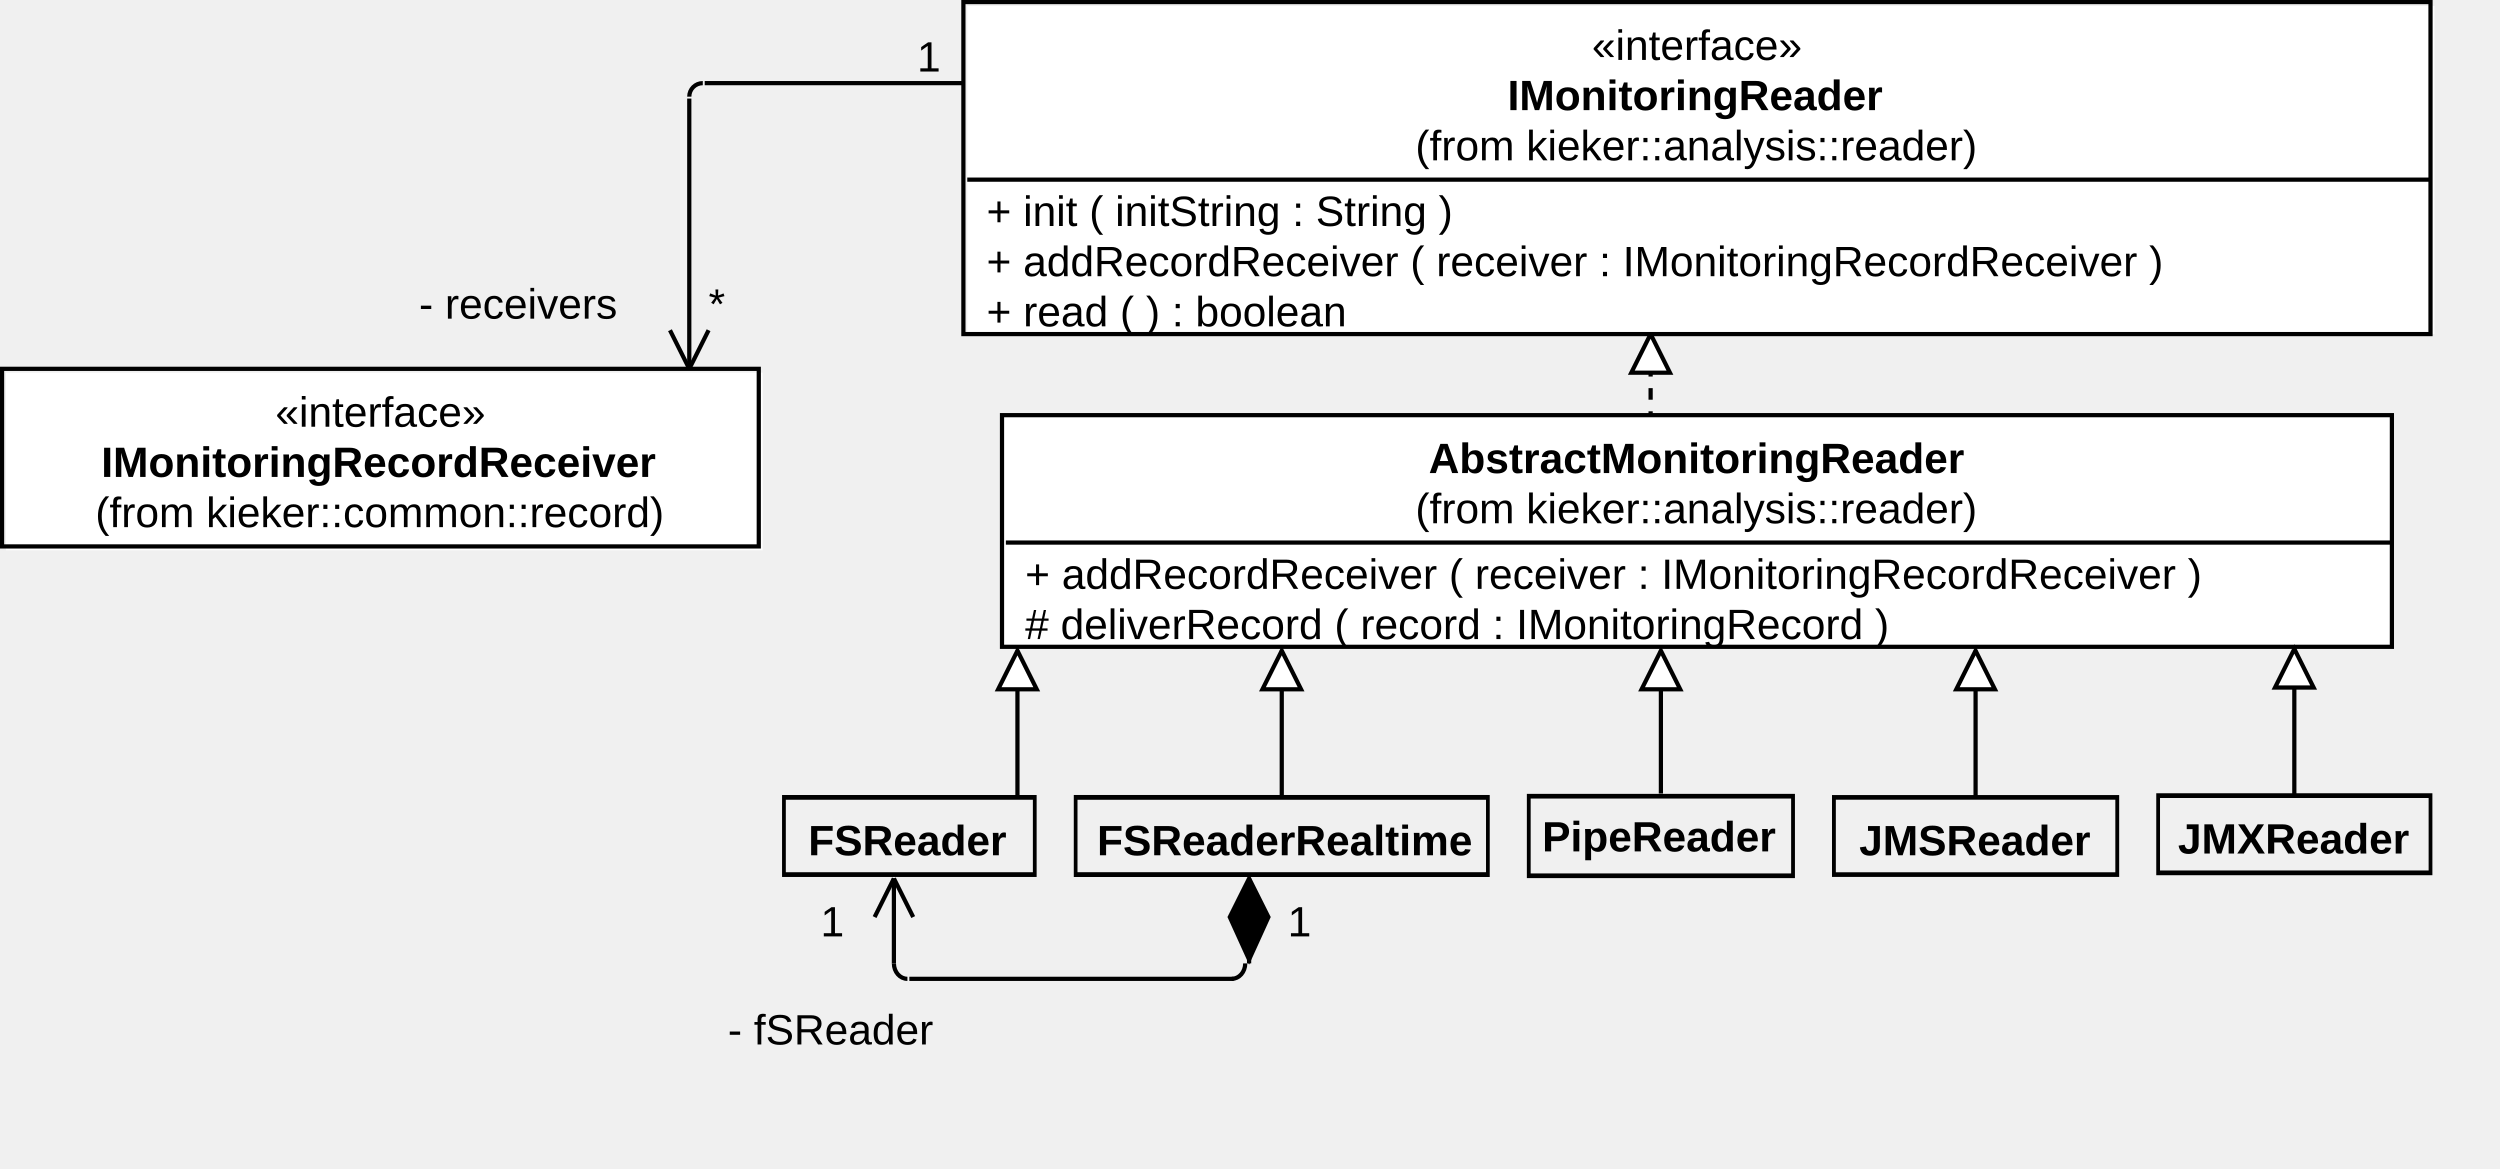
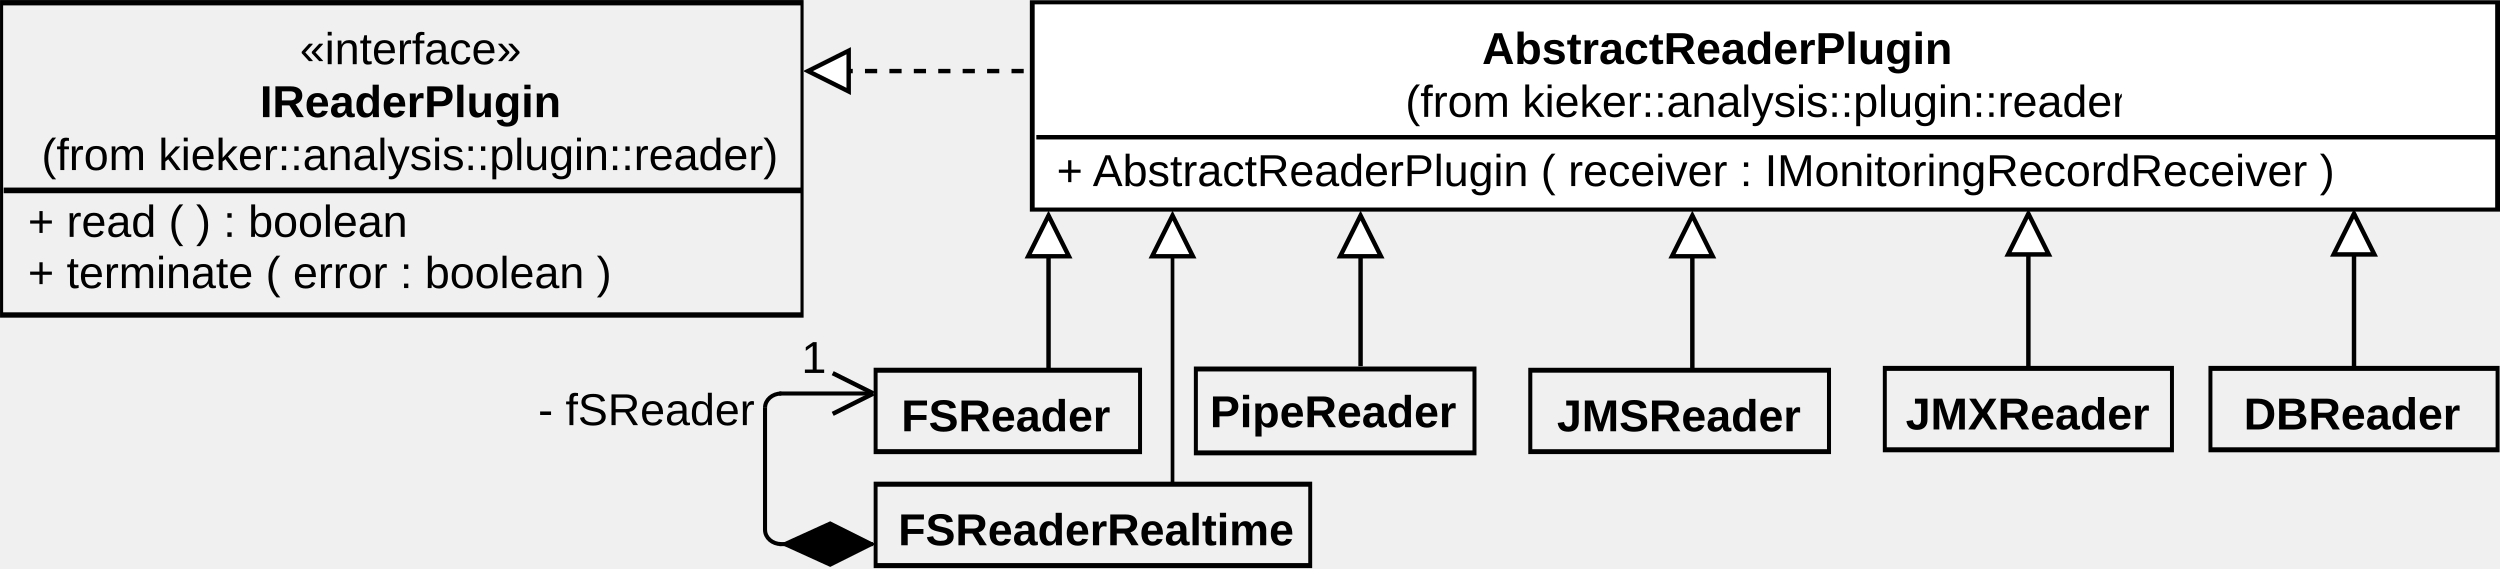
- <svg xmlns="http://www.w3.org/2000/svg" xmlns:xlink="http://www.w3.org/1999/xlink" shape-rendering="auto" width="647.531" text-rendering="auto" contentScriptType="text/ecmascript" color-interpolation="auto" color-rendering="auto" preserveAspectRatio="xMidYMid meet" font-size="12" viewBox="0 0 647.531 302.687" image-rendering="auto" stroke-miterlimit="10" zoomAndPan="magnify" version="1.0" contentStyleType="text/css" font-style="normal" height="302.687" font-weight="normal" id="svg2" style="font-size:12px;font-style:normal;font-weight:normal;fill:#000000;fill-opacity:1;stroke:#000000;stroke-width:1;stroke-linecap:square;stroke-linejoin:miter;stroke-miterlimit:10;stroke-opacity:1;stroke-dasharray:none;stroke-dashoffset:0;font-family:Dialog">
-   <line clip-path="url(#clipPath41)" x1="436" x2="436" y1="187" y2="134" id="line420" style="font-size:11px;fill:none;stroke-width:1.093;stroke-linecap:butt;stroke-dasharray:3, 3" transform="translate(-8.46875,-47.46875)" />
-   <polygon clip-path="url(#clipPath42)" points="441,144 431,144 436,134 " id="polygon422" style="font-size:11px;fill:#ffffff;stroke:none" transform="translate(-8.46875,-47.46875)" />
-   <polygon clip-path="url(#clipPath42)" points="441,144 431,144 436,134 " id="polygon424" style="font-size:11px;fill:none;stroke-width:1.093;stroke-linecap:butt" transform="translate(-8.46875,-47.46875)" />
-   <rect x="268" y="187" clip-path="url(#clipPath1)" width="360" height="60" id="rect256" style="font-size:11px;fill:#ffffff;stroke-width:1.093;stroke-linecap:butt;fill-opacity:1" transform="translate(-8.46875,-79.46875)" />
+ <svg xmlns="http://www.w3.org/2000/svg" xmlns:xlink="http://www.w3.org/1999/xlink" shape-rendering="auto" width="614.197" text-rendering="auto" contentScriptType="text/ecmascript" color-interpolation="auto" color-rendering="auto" preserveAspectRatio="xMidYMid meet" font-size="12" viewBox="0 0 614.197 139.583" image-rendering="auto" stroke-miterlimit="10" zoomAndPan="magnify" version="1.0" contentStyleType="text/css" font-style="normal" height="139.583" font-weight="normal" id="svg2" style="font-size:12px;font-style:normal;font-weight:normal;fill:#000000;fill-opacity:1;stroke:#000000;stroke-width:1;stroke-linecap:square;stroke-linejoin:miter;stroke-miterlimit:10;stroke-opacity:1;stroke-dasharray:none;stroke-dashoffset:0;font-family:Dialog">
+   <g id="g3979" transform="matrix(0,-1,1,0,162.3648,437.8951)">
+     <line transform="translate(-15.56621,-97.8607)" style="font-size:11px;fill:none;stroke-width:1.093;stroke-linecap:butt;stroke-dasharray:3, 3" id="line420" y2="134" y1="187" x2="436" x1="436" clip-path="url(#clipPath41)" />
+     <polygon transform="translate(-15.56621,-97.8607)" style="font-size:11px;fill:#ffffff;stroke:none" id="polygon422" points="441,144 431,144 436,134 " clip-path="url(#clipPath42)" />
+     <polygon transform="translate(-15.56621,-97.8607)" style="font-size:11px;fill:none;stroke-width:1.093;stroke-linecap:butt" id="polygon424" points="441,144 431,144 436,134 " clip-path="url(#clipPath42)" />
+   </g>
  <defs id="genericDefs">
    <defs id="defs1">
      <linearGradient spreadMethod="pad" xlink:show="other" id="linearGradient1" xlink:actuate="onLoad" xlink:type="simple" y2="248" gradientUnits="userSpaceOnUse" y1="234" x2="269" x1="269">
        <stop id="stop9" offset="0%" stop-color="white" stop-opacity="1" />
        <stop id="stop11" offset="100%" stop-color="rgb(236,236,236)" stop-opacity="1" />
      </linearGradient>
      <linearGradient spreadMethod="pad" xlink:show="other" id="linearGradient2" xlink:actuate="onLoad" xlink:type="simple" y2="221" gradientUnits="userSpaceOnUse" y1="188" x2="269" x1="269">
        <stop id="stop14" offset="0%" stop-color="rgb(226,241,254)" stop-opacity="1" />
        <stop id="stop16" offset="100%" stop-color="rgb(188,213,234)" stop-opacity="1" />
      </linearGradient>
      <linearGradient spreadMethod="pad" xlink:show="other" id="linearGradient3" xlink:actuate="onLoad" xlink:type="simple" y2="134" gradientUnits="userSpaceOnUse" y1="121" x2="259" x1="259">
        <stop id="stop19" offset="0%" stop-color="white" stop-opacity="1" />
        <stop id="stop21" offset="100%" stop-color="rgb(236,236,236)" stop-opacity="1" />
      </linearGradient>
      <linearGradient spreadMethod="pad" xlink:show="other" id="linearGradient4" xlink:actuate="onLoad" xlink:type="simple" y2="95" gradientUnits="userSpaceOnUse" y1="49" x2="259" x1="259">
        <stop id="stop24" offset="0%" stop-color="rgb(226,241,254)" stop-opacity="1" />
        <stop id="stop26" offset="100%" stop-color="rgb(188,213,234)" stop-opacity="1" />
      </linearGradient>
      <linearGradient spreadMethod="pad" xlink:show="other" id="linearGradient5" xlink:actuate="onLoad" xlink:type="simple" y2="307" gradientUnits="userSpaceOnUse" y1="287" x2="204" x1="204">
        <stop id="stop29" offset="0%" stop-color="rgb(226,241,254)" stop-opacity="1" />
        <stop id="stop31" offset="100%" stop-color="rgb(188,213,234)" stop-opacity="1" />
      </linearGradient>
      <linearGradient spreadMethod="pad" xlink:show="other" id="linearGradient6" xlink:actuate="onLoad" xlink:type="simple" y2="307" gradientUnits="userSpaceOnUse" y1="287" x2="301" x1="301">
        <stop id="stop34" offset="0%" stop-color="rgb(226,241,254)" stop-opacity="1" />
        <stop id="stop36" offset="100%" stop-color="rgb(188,213,234)" stop-opacity="1" />
      </linearGradient>
      <linearGradient spreadMethod="pad" xlink:show="other" id="linearGradient7" xlink:actuate="onLoad" xlink:type="simple" y2="307" gradientUnits="userSpaceOnUse" y1="287" x2="567" x1="567">
        <stop id="stop39" offset="0%" stop-color="rgb(226,241,254)" stop-opacity="1" />
        <stop id="stop41" offset="100%" stop-color="rgb(188,213,234)" stop-opacity="1" />
      </linearGradient>
      <linearGradient spreadMethod="pad" xlink:show="other" id="linearGradient8" xlink:actuate="onLoad" xlink:type="simple" y2="190" gradientUnits="userSpaceOnUse" y1="144" x2="10" x1="10">
        <stop id="stop44" offset="0%" stop-color="rgb(226,241,254)" stop-opacity="1" />
        <stop id="stop46" offset="100%" stop-color="rgb(188,213,234)" stop-opacity="1" />
      </linearGradient>
      <linearGradient spreadMethod="pad" xlink:show="other" id="linearGradient9" xlink:actuate="onLoad" xlink:type="simple" y2="309" gradientUnits="userSpaceOnUse" y1="286" x2="458" x1="458">
        <stop id="stop49" offset="0%" stop-color="rgb(226,241,254)" stop-opacity="1" />
        <stop id="stop51" offset="100%" stop-color="rgb(188,213,234)" stop-opacity="1" />
      </linearGradient>
      <clipPath id="clipPath1" clipPathUnits="userSpaceOnUse">
        <path id="path54" d="m 267,186 367,0 0,68 -367,0 0,-68 z" />
      </clipPath>
      <clipPath id="clipPath2" clipPathUnits="userSpaceOnUse">
        <path id="path57" d="m 364,190 169,0 0,16 -169,0 0,-16 z" />
      </clipPath>
      <clipPath id="clipPath3" clipPathUnits="userSpaceOnUse">
        <path id="path60" d="m 360,203 177,0 0,16 -177,0 0,-16 z" />
      </clipPath>
      <clipPath id="clipPath4" clipPathUnits="userSpaceOnUse">
        <path id="path63" d="m 273,220 351,0 0,16 -351,0 0,-16 z" />
      </clipPath>
      <clipPath id="clipPath5" clipPathUnits="userSpaceOnUse">
        <path id="path66" d="m 273,233 263,0 0,16 -263,0 0,-16 z" />
      </clipPath>
      <clipPath id="clipPath6" clipPathUnits="userSpaceOnUse">
        <path id="path69" d="m 268,219 362,0 0,30 -362,0 0,-30 z" />
      </clipPath>
      <clipPath id="clipPath7" clipPathUnits="userSpaceOnUse">
        <path id="path72" d="m 267,246 367,0 0,7 -367,0 0,-7 z" />
      </clipPath>
      <clipPath id="clipPath8" clipPathUnits="userSpaceOnUse">
        <path id="path75" d="m 628,186 7,0 0,64 -7,0 0,-64 z" />
      </clipPath>
      <clipPath id="clipPath9" clipPathUnits="userSpaceOnUse">
        <path id="path78" d="m 257,47 387,0 0,93 -387,0 0,-93 z" />
      </clipPath>
      <clipPath id="clipPath10" clipPathUnits="userSpaceOnUse">
        <path id="path81" d="m 415,51 67,0 0,16 -67,0 0,-16 z" />
      </clipPath>
      <clipPath id="clipPath11" clipPathUnits="userSpaceOnUse">
        <path id="path84" d="m 388,64 121,0 0,16 -121,0 0,-16 z" />
      </clipPath>
-       <clipPath id="clipPath12" clipPathUnits="userSpaceOnUse">
-         <path id="path87" d="m 360,77 177,0 0,16 -177,0 0,-16 z" />
-       </clipPath>
      <clipPath id="clipPath13" clipPathUnits="userSpaceOnUse">
        <path id="path90" d="m 263,94 150,0 0,16 -150,0 0,-16 z" />
      </clipPath>
      <clipPath id="clipPath14" clipPathUnits="userSpaceOnUse">
        <path id="path93" d="m 263,107 351,0 0,16 -351,0 0,-16 z" />
      </clipPath>
      <clipPath id="clipPath15" clipPathUnits="userSpaceOnUse">
        <path id="path96" d="m 263,120 115,0 0,15 -115,0 0,-15 z" />
      </clipPath>
      <clipPath id="clipPath16" clipPathUnits="userSpaceOnUse">
        <path id="path99" d="m 258,93 382,0 0,43 -382,0 0,-43 z" />
      </clipPath>
      <clipPath id="clipPath17" clipPathUnits="userSpaceOnUse">
        <path id="path102" d="m 257,133 387,0 0,6 -387,0 0,-6 z" />
      </clipPath>
      <clipPath id="clipPath18" clipPathUnits="userSpaceOnUse">
        <path id="path105" d="m 638,47 7,0 0,89 -7,0 0,-89 z" />
      </clipPath>
      <clipPath id="clipPath19" clipPathUnits="userSpaceOnUse">
        <path id="path108" d="m 202,285 89,0 0,28 -89,0 0,-28 z" />
      </clipPath>
      <clipPath id="clipPath20" clipPathUnits="userSpaceOnUse">
        <path id="path111" d="m 213,289 64,0 0,16 -64,0 0,-16 z" />
      </clipPath>
      <clipPath id="clipPath21" clipPathUnits="userSpaceOnUse">
        <path id="path114" d="m 202,305 89,0 0,7 -89,0 0,-7 z" />
      </clipPath>
      <clipPath id="clipPath22" clipPathUnits="userSpaceOnUse">
        <path id="path117" d="m 285,285 7,0 0,24 -7,0 0,-24 z" />
      </clipPath>
      <clipPath id="clipPath23" clipPathUnits="userSpaceOnUse">
        <path id="path120" d="m 299,285 145,0 0,28 -145,0 0,-28 z" />
      </clipPath>
      <clipPath id="clipPath24" clipPathUnits="userSpaceOnUse">
        <path id="path123" d="m 310,289 120,0 0,16 -120,0 0,-16 z" />
      </clipPath>
      <clipPath id="clipPath25" clipPathUnits="userSpaceOnUse">
        <path id="path126" d="m 299,305 145,0 0,7 -145,0 0,-7 z" />
      </clipPath>
      <clipPath id="clipPath26" clipPathUnits="userSpaceOnUse">
        <path id="path129" d="m 438,285 7,0 0,24 -7,0 0,-24 z" />
      </clipPath>
      <clipPath id="clipPath27" clipPathUnits="userSpaceOnUse">
        <path id="path132" d="m 565,285 96,0 0,28 -96,0 0,-28 z" />
      </clipPath>
      <clipPath id="clipPath28" clipPathUnits="userSpaceOnUse">
        <path id="path135" d="m 576,289 71,0 0,16 -71,0 0,-16 z" />
      </clipPath>
      <clipPath id="clipPath29" clipPathUnits="userSpaceOnUse">
        <path id="path138" d="m 565,305 96,0 0,7 -96,0 0,-7 z" />
      </clipPath>
      <clipPath id="clipPath30" clipPathUnits="userSpaceOnUse">
        <path id="path141" d="m 655,285 7,0 0,24 -7,0 0,-24 z" />
      </clipPath>
      <clipPath id="clipPath31" clipPathUnits="userSpaceOnUse">
        <path id="path144" d="m 8,142 203,0 0,54 -203,0 0,-54 z" />
      </clipPath>
      <clipPath id="clipPath32" clipPathUnits="userSpaceOnUse">
        <path id="path147" d="m 75,146 67,0 0,16 -67,0 0,-16 z" />
      </clipPath>
      <clipPath id="clipPath33" clipPathUnits="userSpaceOnUse">
        <path id="path150" d="m 21,159 175,0 0,16 -175,0 0,-16 z" />
      </clipPath>
      <clipPath id="clipPath34" clipPathUnits="userSpaceOnUse">
        <path id="path153" d="m 19,172 178,0 0,16 -178,0 0,-16 z" />
      </clipPath>
      <clipPath id="clipPath35" clipPathUnits="userSpaceOnUse">
        <path id="path156" d="m 8,188 203,0 0,7 -203,0 0,-7 z" />
      </clipPath>
      <clipPath id="clipPath36" clipPathUnits="userSpaceOnUse">
        <path id="path159" d="m 205,142 7,0 0,50 -7,0 0,-50 z" />
      </clipPath>
      <clipPath id="clipPath37" clipPathUnits="userSpaceOnUse">
        <path id="path162" d="m 456,284 101,0 0,31 -101,0 0,-31 z" />
      </clipPath>
      <clipPath id="clipPath38" clipPathUnits="userSpaceOnUse">
        <path id="path165" d="m 467,288 76,0 0,16 -76,0 0,-16 z" />
      </clipPath>
      <clipPath id="clipPath39" clipPathUnits="userSpaceOnUse">
        <path id="path168" d="m 456,307 101,0 0,7 -101,0 0,-7 z" />
      </clipPath>
      <clipPath id="clipPath40" clipPathUnits="userSpaceOnUse">
        <path id="path171" d="m 551,284 7,0 0,27 -7,0 0,-27 z" />
      </clipPath>
      <clipPath id="clipPath41" clipPathUnits="userSpaceOnUse">
        <path id="path174" d="m -1,-1 672,0 0,377 -672,0 0,-377 z" />
      </clipPath>
      <clipPath id="clipPath42" clipPathUnits="userSpaceOnUse">
        <path id="path177" d="m 429,133 14,0 0,14 -14,0 0,-14 z" />
      </clipPath>
      <clipPath id="clipPath43" clipPathUnits="userSpaceOnUse">
        <path id="path180" d="m 266,246 14,0 0,14 -14,0 0,-14 z" />
      </clipPath>
      <clipPath id="clipPath44" clipPathUnits="userSpaceOnUse">
        <path id="path183" d="m 381,246 14,0 0,14 -14,0 0,-14 z" />
      </clipPath>
      <clipPath id="clipPath45" clipPathUnits="userSpaceOnUse">
        <path id="path186" d="m 341,310 10,0 0,16 -10,0 0,-16 z" />
      </clipPath>
      <clipPath id="clipPath46" clipPathUnits="userSpaceOnUse">
        <path id="path189" d="m 220,310 10,0 0,16 -10,0 0,-16 z" />
      </clipPath>
      <clipPath id="clipPath47" clipPathUnits="userSpaceOnUse">
        <path id="path192" d="m 196,338 63,0 0,16 -63,0 0,-16 z" />
      </clipPath>
      <clipPath id="clipPath48" clipPathUnits="userSpaceOnUse">
        <path id="path195" d="m 326,306 14,0 0,24 -14,0 0,-24 z" />
      </clipPath>
      <clipPath id="clipPath49" clipPathUnits="userSpaceOnUse">
        <path id="path198" d="m 233,306 14,0 0,14 -14,0 0,-14 z" />
      </clipPath>
      <clipPath id="clipPath50" clipPathUnits="userSpaceOnUse">
        <path id="path201" d="m 594,246 14,0 0,14 -14,0 0,-14 z" />
      </clipPath>
      <clipPath id="clipPath51" clipPathUnits="userSpaceOnUse">
        <path id="path204" d="m 245,54 10,0 0,16 -10,0 0,-16 z" />
      </clipPath>
      <clipPath id="clipPath52" clipPathUnits="userSpaceOnUse">
        <path id="path207" d="m 191,118 9,0 0,16 -9,0 0,-16 z" />
      </clipPath>
      <clipPath id="clipPath53" clipPathUnits="userSpaceOnUse">
        <path id="path210" d="m 116,118 64,0 0,16 -64,0 0,-16 z" />
      </clipPath>
      <clipPath id="clipPath54" clipPathUnits="userSpaceOnUse">
        <path id="path213" d="m 181,132 14,0 0,14 -14,0 0,-14 z" />
      </clipPath>
      <clipPath id="clipPath55" clipPathUnits="userSpaceOnUse">
        <path id="path216" d="m 500,246 14,0 0,14 -14,0 0,-14 z" />
      </clipPath>
    </defs>
    <linearGradient xlink:href="#linearGradient8" id="linearGradient3872" gradientUnits="userSpaceOnUse" spreadMethod="pad" x1="10" y1="144" x2="10" y2="190" />
    <clipPath id="clipPath50-9" clipPathUnits="userSpaceOnUse">
      <path id="path201-0" d="m 594,246 14,0 0,14 -14,0 0,-14 z" />
    </clipPath>
    <clipPath id="clipPath3206" clipPathUnits="userSpaceOnUse">
      <path id="path3208" d="m 594,246 14,0 0,14 -14,0 0,-14 z" />
    </clipPath>
    <clipPath id="clipPath41-7" clipPathUnits="userSpaceOnUse">
      <path id="path174-2" d="m -1,-1 672,0 0,377 -672,0 0,-377 z" />
    </clipPath>
    <clipPath id="clipPath27-7" clipPathUnits="userSpaceOnUse">
      <path id="path132-2" d="m 565,285 96,0 0,28 -96,0 0,-28 z" />
    </clipPath>
    <clipPath id="clipPath28-9" clipPathUnits="userSpaceOnUse">
      <path id="path135-0" d="m 576,289 71,0 0,16 -71,0 0,-16 z" />
    </clipPath>
    <clipPath id="clipPath3216" clipPathUnits="userSpaceOnUse">
      <path id="path3218" d="m 565,285 96,0 0,28 -96,0 0,-28 z" />
    </clipPath>
+     <clipPath id="clipPath41-7-2" clipPathUnits="userSpaceOnUse">
+       <path id="path174-2-2" d="m -1,-1 672,0 0,377 -672,0 0,-377 z" />
+     </clipPath>
+     <clipPath id="clipPath50-9-2" clipPathUnits="userSpaceOnUse">
+       <path id="path201-0-3" d="m 594,246 14,0 0,14 -14,0 0,-14 z" />
+     </clipPath>
+     <clipPath id="clipPath4104" clipPathUnits="userSpaceOnUse">
+       <path id="path4106" d="m 594,246 14,0 0,14 -14,0 0,-14 z" />
+     </clipPath>
+     <clipPath id="clipPath28-9-7" clipPathUnits="userSpaceOnUse">
+       <path id="path135-0-7" d="m 576,289 71,0 0,16 -71,0 0,-16 z" />
+     </clipPath>
+     <clipPath id="clipPath27-7-0" clipPathUnits="userSpaceOnUse">
+       <path id="path132-2-1" d="m 565,285 96,0 0,28 -96,0 0,-28 z" />
+     </clipPath>
  </defs>
-   <text xml:space="preserve" x="365" y="202" clip-path="url(#clipPath2)" id="text228" style="font-size:11px;font-style:normal;font-variant:normal;font-weight:bold;font-stretch:normal;text-align:start;line-height:125%;writing-mode:lr-tb;text-anchor:start;stroke:none;font-family:Arial;-inkscape-font-specification:Arial Bold" transform="translate(5.042725,-79.46875)">AbstractMonitoringReader</text>
-   <text x="361" y="215" clip-path="url(#clipPath3)" font-style="normal" font-weight="normal" xml:space="preserve" id="text230" style="font-size:11px;font-style:normal;font-variant:normal;font-weight:normal;font-stretch:normal;text-align:start;line-height:125%;writing-mode:lr-tb;text-anchor:start;stroke:none;font-family:Arial;-inkscape-font-specification:Arial" transform="translate(5.602539,-79.46875)">(from kieker::analysis::reader)</text>
-   <text x="274" y="232" clip-path="url(#clipPath4)" font-style="normal" font-weight="normal" xml:space="preserve" id="text232" style="font-size:11px;font-style:normal;font-weight:normal;stroke:none;-inkscape-font-specification:Arial;font-family:Arial;font-stretch:normal;font-variant:normal;text-anchor:start;text-align:start;writing-mode:lr;line-height:125%" transform="translate(-8.46875,-79.46875)">+ addRecordReceiver ( receiver : IMonitoringRecordReceiver )</text>
-   <text x="274" y="245" clip-path="url(#clipPath5)" font-style="normal" font-weight="normal" xml:space="preserve" id="text234" style="font-size:11px;font-style:normal;font-weight:normal;stroke:none;-inkscape-font-specification:Arial;font-family:Arial;font-stretch:normal;font-variant:normal;text-anchor:start;text-align:start;writing-mode:lr;line-height:125%" transform="translate(-8.46875,-79.46875)"># deliverRecord ( record : IMonitoringRecord )</text>
-   <line clip-path="url(#clipPath6)" x1="269" x2="628" y1="220" y2="220" id="line238" style="font-size:11px;fill:none;stroke-width:1.093;stroke-linecap:butt" transform="translate(-8.46875,-79.46875)" />
-   <rect x="259" y="49" clip-path="url(#clipPath9)" width="380" height="85" id="rect258" style="font-size:11px;fill:#ffffff;stroke:none" transform="translate(-8.46875,-47.46875)" />
-   <text xml:space="preserve" x="416" y="63" clip-path="url(#clipPath10)" id="text264" style="font-size:11px;font-style:normal;font-variant:normal;font-weight:normal;font-stretch:normal;text-align:start;line-height:125%;writing-mode:lr-tb;text-anchor:start;stroke:none;font-family:Arial;-inkscape-font-specification:Arial" transform="translate(-3.676025,-47.46875)">«interface»</text>
-   <text x="389" y="76" clip-path="url(#clipPath11)" font-weight="bold" xml:space="preserve" id="text266" style="font-size:11px;font-style:normal;font-variant:normal;font-weight:bold;font-stretch:normal;text-align:start;line-height:125%;writing-mode:lr-tb;text-anchor:start;stroke:none;font-family:Arial;-inkscape-font-specification:Arial Bold" transform="translate(1.474365,-47.46875)">IMonitoringReader</text>
-   <text xml:space="preserve" x="361" y="89" clip-path="url(#clipPath12)" id="text268" style="font-size:11px;font-style:normal;font-variant:normal;font-weight:normal;font-stretch:normal;text-align:start;line-height:125%;writing-mode:lr-tb;text-anchor:start;stroke:none;font-family:Arial;-inkscape-font-specification:Arial" transform="translate(5.602539,-47.46875)">(from kieker::analysis::reader)</text>
-   <text xml:space="preserve" x="264" y="106" clip-path="url(#clipPath13)" id="text270" style="font-size:11px;stroke:none;-inkscape-font-specification:Arial;font-family:Arial;font-weight:normal;font-style:normal;font-stretch:normal;font-variant:normal;text-anchor:start;text-align:start;writing-mode:lr;line-height:125%" transform="translate(-8.46875,-47.46875)">+ init ( initString : String )</text>
-   <text xml:space="preserve" x="264" y="119" clip-path="url(#clipPath14)" id="text272" style="font-size:11px;stroke:none;-inkscape-font-specification:Arial;font-family:Arial;font-weight:normal;font-style:normal;font-stretch:normal;font-variant:normal;text-anchor:start;text-align:start;writing-mode:lr;line-height:125%" transform="translate(-8.46875,-47.46875)">+ addRecordReceiver ( receiver : IMonitoringRecordReceiver )</text>
-   <text xml:space="preserve" x="264" y="132" clip-path="url(#clipPath15)" id="text274" style="font-size:11px;stroke:none;-inkscape-font-specification:Arial;font-family:Arial;font-weight:normal;font-style:normal;font-stretch:normal;font-variant:normal;text-anchor:start;text-align:start;writing-mode:lr;line-height:125%" transform="translate(-8.46875,-47.46875)">+ read ( ) : boolean</text>
-   <line clip-path="url(#clipPath16)" x1="259" x2="638" y1="94" y2="94" id="line276" style="font-size:11px;fill:none;stroke-width:1.093;stroke-linecap:butt" transform="translate(-8.46875,-47.46875)" />
-   <rect x="258" y="48" clip-path="url(#clipPath9)" width="380" height="86" id="rect294" style="font-size:11px;fill:none;stroke-width:1.093;stroke-linecap:butt" transform="translate(-8.46875,-47.46875)" />
-   <g id="g3344" transform="translate(5.1734184e-6,0)">
+   <text xml:space="preserve" x="416" y="63" clip-path="url(#clipPath10)" id="text264" style="font-size:11px;font-style:normal;font-variant:normal;font-weight:normal;font-stretch:normal;text-align:start;line-height:125%;writing-mode:lr-tb;text-anchor:start;stroke:none;font-family:Arial;-inkscape-font-specification:Arial" transform="translate(-342.3367,-47.22302)">«interface»</text>
+   <text x="389" y="76" clip-path="url(#clipPath11)" font-weight="bold" xml:space="preserve" id="text266" style="font-size:11px;font-style:normal;font-variant:normal;font-weight:bold;font-stretch:normal;text-align:start;line-height:125%;writing-mode:lr-tb;text-anchor:start;stroke:none;font-family:Arial;-inkscape-font-specification:Arial Bold" transform="translate(-325.1282,-47.22302)">IReaderPlugin</text>
+   <text xml:space="preserve" x="10.196" y="41.777" clip-path="none" id="text268" style="font-size:11px;font-style:normal;font-variant:normal;font-weight:normal;font-stretch:normal;text-align:start;line-height:125%;writing-mode:lr-tb;text-anchor:start;stroke:none;font-family:Arial;-inkscape-font-specification:Arial">(from kieker::analysis::plugin::reader)</text>
+   <text xml:space="preserve" x="264" y="106" clip-path="url(#clipPath13)" id="text270" style="font-size:11px;font-style:normal;font-variant:normal;font-weight:normal;font-stretch:normal;text-align:start;line-height:125%;writing-mode:lr-tb;text-anchor:start;stroke:none;font-family:Arial;-inkscape-font-specification:Arial" transform="translate(-257.1294,-35.22302)">+ terminate ( error : boolean )</text>
+   <text xml:space="preserve" x="264" y="132" clip-path="url(#clipPath15)" id="text274" style="font-size:11px;font-style:normal;font-variant:normal;font-weight:normal;font-stretch:normal;text-align:start;line-height:125%;writing-mode:lr-tb;text-anchor:start;stroke:none;font-family:Arial;-inkscape-font-specification:Arial" transform="translate(-257.1294,-73.80776)">+ read ( ) : boolean</text>
+   <line clip-path="url(#clipPath16)" x1="259" x2="638" y1="94" y2="94" id="line276" style="font-size:11px;fill:none;stroke-width:1.39;stroke-linecap:butt;stroke-miterlimit:10;stroke-dasharray:none" transform="matrix(0.5175219,0,0,1,-133.1325,-47.22302)" />
+   <rect x="258" y="48" clip-path="url(#clipPath9)" width="380" height="86" id="rect294" style="font-size:11px;fill:none;stroke-width:1.472;stroke-linecap:butt;stroke-miterlimit:10;stroke-dasharray:none" transform="matrix(0.5175219,0,0,0.8920691,-133.1325,-42.15026)" />
+   <rect x="268" y="187" clip-path="url(#clipPath1)" width="360" height="60" id="rect256" style="font-size:11px;fill:#ffffff;fill-opacity:1;stroke-width:1.186;stroke-linecap:butt" transform="matrix(1,0,0,0.8487427,-14.39633,-158.1506)" />
+   <text xml:space="preserve" x="365" y="202" clip-path="url(#clipPath2)" id="text228" style="font-size:11px;font-style:normal;font-variant:normal;font-weight:bold;font-stretch:normal;text-align:start;line-height:125%;writing-mode:lr-tb;text-anchor:start;stroke:none;font-family:Arial;-inkscape-font-specification:Arial Bold" transform="translate(-0.8848542,-186.2845)">AbstractReaderPlugin</text>
+   <text x="361" y="215" clip-path="url(#clipPath3)" font-style="normal" font-weight="normal" xml:space="preserve" id="text230" style="font-size:11px;font-style:normal;font-variant:normal;font-weight:normal;font-stretch:normal;text-align:start;line-height:125%;writing-mode:lr-tb;text-anchor:start;stroke:none;font-family:Arial;-inkscape-font-specification:Arial" transform="translate(-15.72934,-186.2845)">(from kieker::analysis::plugin::reader)</text>
+   <text x="274" y="232" clip-path="url(#clipPath4)" font-style="normal" font-weight="normal" xml:space="preserve" id="text232" style="font-size:11px;font-style:normal;font-variant:normal;font-weight:normal;font-stretch:normal;text-align:start;line-height:125%;writing-mode:lr-tb;text-anchor:start;stroke:none;font-family:Arial;-inkscape-font-specification:Arial" transform="translate(-14.39633,-186.2845)">+ AbstractReaderPlugin ( receiver : IMonitoringRecordReceiver )</text>
+   <line clip-path="url(#clipPath6)" x1="269" x2="628" y1="220" y2="220" id="line238" style="font-size:11px;fill:none;stroke-width:1.093;stroke-linecap:butt" transform="translate(-14.39633,-186.2845)" />
+   <g id="g3344" transform="translate(12.07243,-115.5737)">
    <text transform="translate(-4.64209,-79.46875)" style="font-size:11px;font-style:normal;font-variant:normal;font-weight:bold;font-stretch:normal;text-align:start;line-height:125%;writing-mode:lr-tb;text-anchor:start;stroke:none;font-family:Arial;-inkscape-font-specification:Arial Bold" id="text300" xml:space="preserve" font-weight="bold" clip-path="url(#clipPath20)" y="301" x="214">FSReader</text>
    <rect transform="matrix(0.7922695,0,0,1,42.21749,-79.46875)" style="font-size:11px;fill:none;stroke-width:1.228;stroke-linecap:butt" id="rect318" height="20" width="82" clip-path="url(#clipPath19)" y="286" x="203" />
  </g>
-   <g id="g3340" transform="translate(5.45976,0)">
+   <g id="g3340" transform="translate(-58.02503,-87.5737)">
    <text transform="translate(-32.29736,-79.46875)" style="font-size:11px;font-style:normal;font-variant:normal;font-weight:bold;font-stretch:normal;text-align:start;line-height:125%;writing-mode:lr-tb;text-anchor:start;stroke:none;font-family:Arial;-inkscape-font-specification:Arial Bold" id="text324" xml:space="preserve" font-weight="bold" clip-path="url(#clipPath24)" y="301" x="311">FSReaderRealtime</text>
    <rect transform="matrix(0.7737042,0,0,1,41.03438,-79.46875)" style="font-size:11px;fill:none;stroke-width:1.242;stroke-linecap:butt" id="rect342" height="20" width="138" clip-path="url(#clipPath23)" y="286" x="300" />
  </g>
-   <g id="g3328" transform="translate(15.80723,0)">
+   <g id="g3328" transform="translate(-83.24113,-115.5737)">
    <text transform="translate(-111.2544,-79.46875)" style="font-size:11px;font-style:normal;font-variant:normal;font-weight:bold;font-stretch:normal;text-align:start;line-height:125%;writing-mode:lr-tb;text-anchor:start;stroke:none;font-family:Arial;-inkscape-font-specification:Arial Bold" id="text348" xml:space="preserve" font-weight="bold" clip-path="url(#clipPath28)" y="301" x="577">JMSReader</text>
    <rect transform="matrix(0.8245572,0,0,1,-7.498649,-79.46875)" style="font-size:11px;fill:none;stroke-width:1.204;stroke-linecap:butt" id="rect366" height="20" width="89" clip-path="url(#clipPath27)" y="286" x="566" />
  </g>
-   <rect x="10" y="144" clip-path="url(#clipPath31)" width="196" height="46" id="rect368" style="font-size:11px;fill:#ffffff;stroke:none" transform="translate(-8.46875,-47.46875)" />
-   <text xml:space="preserve" x="76" y="158" clip-path="url(#clipPath32)" id="text372" style="font-size:11px;font-style:normal;font-variant:normal;font-weight:normal;font-stretch:normal;text-align:start;line-height:125%;writing-mode:lr-tb;text-anchor:start;stroke:none;font-family:Arial;-inkscape-font-specification:Arial" transform="translate(-4.676025,-47.46875)">«interface»</text>
-   <text x="22" y="171" clip-path="url(#clipPath33)" font-weight="bold" xml:space="preserve" id="text374" style="font-size:11px;font-style:normal;font-variant:normal;font-weight:bold;font-stretch:normal;text-align:start;line-height:125%;writing-mode:lr-tb;text-anchor:start;stroke:none;font-family:Arial;-inkscape-font-specification:Arial Bold" transform="translate(4.228271,-47.46875)">IMonitoringRecordReceiver</text>
-   <text xml:space="preserve" x="20" y="184" clip-path="url(#clipPath34)" id="text376" style="font-size:11px;font-style:normal;font-variant:normal;font-weight:normal;font-stretch:normal;text-align:start;line-height:125%;writing-mode:lr-tb;text-anchor:start;stroke:none;font-family:Arial;-inkscape-font-specification:Arial" transform="translate(4.689453,-47.46875)">(from kieker::common::record)</text>
-   <rect x="9" y="143" clip-path="url(#clipPath31)" width="196" height="46" id="rect394" style="font-size:11px;fill:none;stroke-width:1.093;stroke-linecap:butt" transform="translate(-8.46875,-47.46875)" />
-   <g id="g3336" transform="translate(12.0869,0)">
+   <g id="g3336" transform="translate(-90.08223,-115.5737)">
    <text transform="translate(-80.64948,-79.46875)" style="font-size:11px;font-style:normal;font-variant:normal;font-weight:bold;font-stretch:normal;text-align:start;line-height:125%;writing-mode:lr-tb;text-anchor:start;stroke:none;font-family:Arial;-inkscape-font-specification:Arial Bold" id="text400" xml:space="preserve" font-weight="bold" clip-path="url(#clipPath38)" y="300" x="468">PipeReader</text>
    <rect transform="matrix(0.7281825,0,0,0.8959674,51.10144,-49.12308)" style="font-size:11px;fill:none;stroke-width:1.353;stroke-linecap:butt" id="rect418" height="23" width="94" clip-path="url(#clipPath37)" y="285" x="457" />
  </g>
-   <g id="g3363">
+   <g id="g3363" transform="translate(-5.927579,-115.5737)">
    <line transform="translate(-8.46875,-79.46875)" style="font-size:11px;fill:none;stroke-width:1.093;stroke-linecap:butt" id="line426" y2="248" y1="286" x2="272" x1="272" clip-path="url(#clipPath41)" />
    <polygon transform="translate(-8.46875,-79.46875)" style="font-size:11px;fill:#ffffff;stroke:none" id="polygon428" points="267,258 272,248 277,258 " clip-path="url(#clipPath43)" />
    <polygon transform="translate(-8.46875,-79.46875)" style="font-size:11px;fill:none;stroke-width:1.093;stroke-linecap:butt" id="polygon430" points="267,258 272,248 277,258 " clip-path="url(#clipPath43)" />
  </g>
-   <g id="g3358" transform="translate(-13.54024,0)">
-     <line transform="translate(-42.46875,-79.46875)" style="font-size:11px;fill:none;stroke-width:1.093;stroke-linecap:butt" id="line432" y2="248" y1="286" x2="388" x1="388" clip-path="url(#clipPath41)" />
-     <polygon transform="translate(-42.46875,-79.46875)" style="font-size:11px;fill:#ffffff;stroke:none" id="polygon434" points="393,258 383,258 388,248 " clip-path="url(#clipPath44)" />
-     <polygon transform="translate(-42.46875,-79.46875)" style="font-size:11px;fill:none;stroke-width:1.093;stroke-linecap:butt" id="polygon436" points="393,258 383,258 388,248 " clip-path="url(#clipPath44)" />
-   </g>
-   <line clip-path="url(#clipPath41)" x1="332" x2="332" y1="307" y2="329" id="line438" style="font-size:11px;fill:none;stroke-width:1.093;stroke-linecap:butt" transform="translate(-8.46875,-79.46875)" />
-   <path d="m 327.5,333 a 3.5,4 0 0 0 3.5,-4" clip-path="url(#clipPath41)" id="path440" style="font-size:11px;fill:none;stroke-width:1.093;stroke-linecap:butt" transform="translate(-8.46875,-79.46875)" />
-   <line clip-path="url(#clipPath41)" x1="328" x2="244" y1="333" y2="333" id="line442" style="font-size:11px;fill:none;stroke-width:1.093;stroke-linecap:butt" transform="translate(-8.46875,-79.46875)" />
-   <path d="m 240,329 a 3.5,4 0 0 0 3.5,4" clip-path="url(#clipPath41)" id="path444" style="font-size:11px;fill:none;stroke-width:1.093;stroke-linecap:butt" transform="translate(-8.46875,-79.46875)" />
-   <line clip-path="url(#clipPath41)" x1="240" x2="240" y1="329" y2="307" id="line446" style="font-size:11px;fill:none;stroke-width:1.093;stroke-linecap:butt" transform="translate(-8.46875,-79.46875)" />
-   <text xml:space="preserve" x="342" y="322" clip-path="url(#clipPath45)" id="text448" style="font-size:11px;stroke:none;-inkscape-font-specification:Arial;font-family:Arial;font-weight:normal;font-style:normal;font-stretch:normal;font-variant:normal;text-anchor:start;text-align:start;writing-mode:lr;line-height:125%" transform="translate(-8.46875,-79.46875)">1</text>
-   <text xml:space="preserve" x="221" y="322" clip-path="url(#clipPath46)" id="text450" style="font-size:11px;stroke:none;-inkscape-font-specification:Arial;font-family:Arial;font-weight:normal;font-style:normal;font-stretch:normal;font-variant:normal;text-anchor:start;text-align:start;writing-mode:lr;line-height:125%" transform="translate(-8.46875,-79.46875)">1</text>
-   <text xml:space="preserve" x="197" y="350" clip-path="url(#clipPath47)" id="text452" style="font-size:11px;stroke:none;-inkscape-font-specification:Arial;font-family:Arial;font-weight:normal;font-style:normal;font-stretch:normal;font-variant:normal;text-anchor:start;text-align:start;writing-mode:lr;line-height:125%" transform="translate(-8.46875,-79.46875)">- fSReader</text>
-   <polygon clip-path="url(#clipPath48)" points="327,317 332,307 337,317 332,328 " id="polygon454" style="font-size:11px;stroke:none" transform="translate(-8.46875,-79.46875)" />
-   <polygon clip-path="url(#clipPath48)" points="327,317 332,307 337,317 332,328 " id="polygon456" style="font-size:11px;fill:none;stroke-width:1.093;stroke-linecap:butt" transform="translate(-8.46875,-79.46875)" />
-   <line clip-path="url(#clipPath49)" x1="245" x2="240" y1="317" y2="307" id="line458" style="font-size:11px;fill:none;stroke-width:1.093;stroke-linecap:butt" transform="translate(-8.46875,-79.46875)" />
-   <line clip-path="url(#clipPath49)" x1="240" x2="235" y1="307" y2="317" id="line460" style="font-size:11px;fill:none;stroke-width:1.093;stroke-linecap:butt" transform="translate(-8.46875,-79.46875)" />
-   <g id="g3348" transform="translate(25.30723,0)">
+   <line clip-path="url(#clipPath41)" x1="388" x2="388" y1="286" y2="248" id="line432" style="font-size:11px;fill:none;stroke-width:0.904;stroke-linecap:butt" transform="matrix(1,0,0,1.461414,-99.93657,-299.4732)" />
+   <polygon clip-path="url(#clipPath44)" points="383,258 388,248 393,258 " id="polygon434" style="font-size:11px;fill:#ffffff;stroke:none" transform="translate(-99.93657,-195.0424)" />
+   <polygon clip-path="url(#clipPath44)" points="383,258 388,248 393,258 " id="polygon436" style="font-size:11px;fill:none;stroke-width:1.093;stroke-linecap:butt" transform="translate(-99.93657,-195.0424)" />
+   <text xml:space="preserve" x="221" y="322" clip-path="url(#clipPath46)" id="text450" style="font-size:11px;font-style:normal;font-variant:normal;font-weight:normal;font-stretch:normal;text-align:start;line-height:125%;writing-mode:lr-tb;text-anchor:start;stroke:none;font-family:Arial;-inkscape-font-specification:Arial" transform="translate(-24.09967,-230.3792)">1</text>
+   <text xml:space="preserve" x="197" y="350" clip-path="url(#clipPath47)" id="text452" style="font-size:11px;font-style:normal;font-variant:normal;font-weight:normal;font-stretch:normal;text-align:start;line-height:125%;writing-mode:lr-tb;text-anchor:start;stroke:none;font-family:Arial;-inkscape-font-specification:Arial" transform="translate(-64.78828,-245.5483)">- fSReader</text>
+   <path d="m 240,329 a 3.5,4 0 0 0 3.5,4" clip-path="url(#clipPath41)" id="path444" style="font-size:11px;fill:none;stroke-width:1;stroke-linecap:butt;stroke-miterlimit:10;stroke-dasharray:none" transform="matrix(0,1,-1,0,520.9552,-143.3234)" />
+   <line clip-path="url(#clipPath41)" x1="240" x2="240" y1="329" y2="307" id="line446" style="font-size:11px;fill:none;stroke-width:1;stroke-linecap:square;stroke-miterlimit:10;stroke-dasharray:none" transform="matrix(0,1,-1,0,520.9552,-143.3234)" />
+   <path d="m 327.5,333 a 3.5,4 0 0 0 3.5,-4" clip-path="url(#clipPath41)" id="path440" style="font-size:11px;fill:none;stroke-width:1;stroke-linecap:butt;stroke-miterlimit:10;stroke-dasharray:none" transform="matrix(0,1,-1,0,520.9552,-197.3234)" />
+   <line clip-path="url(#clipPath41)" x1="332" x2="332" y1="307" y2="329" id="line438" style="font-size:11px;fill:none;stroke-width:1;stroke-linecap:square;stroke-miterlimit:10;stroke-dasharray:none" transform="matrix(0,1,-1,0,520.9552,-198.3234)" />
+   <polygon clip-path="url(#clipPath48)" points="327,317 332,307 337,317 332,328 " id="polygon454" style="font-size:11px;stroke:none" transform="matrix(0,1,-1,0,520.9552,-198.3272)" />
+   <polygon clip-path="url(#clipPath48)" points="327,317 332,307 337,317 332,328 " id="polygon456" style="font-size:11px;fill:none;stroke-width:1.093;stroke-linecap:butt" transform="matrix(0,1,-1,0,520.9552,-198.3272)" />
+   <g id="g4207" transform="translate(-5.30771,-6.14198)">
+     <line transform="matrix(0,1,-1,0,526.8827,-137.1815)" style="font-size:11px;fill:none;stroke-width:1.093;stroke-linecap:butt" id="line458" y2="307" y1="317" x2="240" x1="245" clip-path="url(#clipPath49)" />
+     <line transform="matrix(0,1,-1,0,526.8827,-137.1815)" style="font-size:11px;fill:none;stroke-width:1.093;stroke-linecap:butt" id="line460" y2="317" y1="307" x2="235" x1="240" clip-path="url(#clipPath49)" />
+   </g>
+   <g id="g3348" transform="translate(-70.62035,-115.5737)">
    <line transform="translate(-114.6065,-79.46875)" style="font-size:11px;fill:none;stroke-width:1.093;stroke-linecap:butt" id="line462" y2="248" y1="286" x2="601" x1="601" clip-path="url(#clipPath41)" />
-     <polygon transform="translate(-114.6065,-79.46875)" style="font-size:11px;fill:#ffffff;stroke:none" id="polygon464" points="596,258 601,248 606,258 " clip-path="url(#clipPath50)" />
-     <polygon transform="translate(-114.6065,-79.46875)" style="font-size:11px;fill:none;stroke-width:1.093;stroke-linecap:butt" id="polygon466" points="596,258 601,248 606,258 " clip-path="url(#clipPath50)" />
-   </g>
-   <line clip-path="url(#clipPath41)" x1="258" x2="191" y1="69" y2="69" id="line468" style="font-size:11px;fill:none;stroke-width:1.093;stroke-linecap:butt" transform="translate(-8.46875,-47.46875)" />
-   <path d="M 190.5,69 A 3.5,3.5 0 0 0 187,72.5" clip-path="url(#clipPath41)" id="path470" style="font-size:11px;fill:none;stroke-width:1.093;stroke-linecap:butt" transform="translate(-8.46875,-47.46875)" />
-   <line clip-path="url(#clipPath41)" x1="187" x2="187" y1="73" y2="143" id="line472" style="font-size:11px;fill:none;stroke-width:1.093;stroke-linecap:butt" transform="translate(-8.46875,-47.46875)" />
-   <text xml:space="preserve" x="246" y="66" clip-path="url(#clipPath51)" id="text474" style="font-size:11px;stroke:none;-inkscape-font-specification:Arial;font-family:Arial;font-weight:normal;font-style:normal;font-stretch:normal;font-variant:normal;text-anchor:start;text-align:start;writing-mode:lr;line-height:125%" transform="translate(-8.46875,-47.46875)">1</text>
-   <text xml:space="preserve" x="192" y="130" clip-path="url(#clipPath52)" id="text476" style="font-size:11px;stroke:none;-inkscape-font-specification:Arial;font-family:Arial;font-weight:normal;font-style:normal;font-stretch:normal;font-variant:normal;text-anchor:start;text-align:start;writing-mode:lr;line-height:125%" transform="translate(-8.46875,-47.46875)">*</text>
-   <text xml:space="preserve" x="117" y="130" clip-path="url(#clipPath53)" id="text478" style="font-size:11px;stroke:none;-inkscape-font-specification:Arial;font-family:Arial;font-weight:normal;font-style:normal;font-stretch:normal;font-variant:normal;text-anchor:start;text-align:start;writing-mode:lr;line-height:125%" transform="translate(-8.46875,-47.46875)">- receivers</text>
-   <line clip-path="url(#clipPath54)" x1="182" x2="187" y1="133" y2="143" id="line480" style="font-size:11px;fill:none;stroke-width:1.093;stroke-linecap:butt" transform="translate(-8.46875,-47.46875)" />
-   <line clip-path="url(#clipPath54)" x1="187" x2="192" y1="143" y2="133" id="line482" style="font-size:11px;fill:none;stroke-width:1.093;stroke-linecap:butt" transform="translate(-8.46875,-47.46875)" />
-   <g id="g3353" transform="translate(10.0869,0)">
-     <line transform="translate(-85.8946,-79.46875)" style="font-size:11px;fill:none;stroke-width:1.093;stroke-linecap:butt" id="line484" y2="248" y1="285" x2="506" x1="506" clip-path="url(#clipPath41)" />
-     <polygon transform="translate(-85.8946,-79.46875)" style="font-size:11px;fill:#ffffff;stroke:none" id="polygon486" points="506,248 511,258 501,258 " clip-path="url(#clipPath55)" />
-     <polygon transform="translate(-85.8946,-79.46875)" style="font-size:11px;fill:none;stroke-width:1.093;stroke-linecap:butt" id="polygon488" points="506,248 511,258 501,258 " clip-path="url(#clipPath55)" />
-   </g>
-   <g id="g3332" transform="translate(1.5935443e-5,0)">
+     <polygon transform="translate(-114.6065,-79.46875)" style="font-size:11px;fill:#ffffff;stroke:none" id="polygon464" points="606,258 596,258 601,248 " clip-path="url(#clipPath50)" />
+     <polygon transform="translate(-114.6065,-79.46875)" style="font-size:11px;fill:none;stroke-width:1.093;stroke-linecap:butt" id="polygon466" points="606,258 596,258 601,248 " clip-path="url(#clipPath50)" />
+   </g>
+   <line clip-path="url(#clipPath41)" x1="506" x2="506" y1="285" y2="248" id="line484" style="font-size:11px;fill:none;stroke-width:1.093;stroke-linecap:butt" transform="translate(-171.7353,-195.0424)" />
+   <polygon clip-path="url(#clipPath55)" points="511,258 501,258 506,248 " id="polygon486" style="font-size:11px;fill:#ffffff;stroke:none" transform="translate(-171.7353,-195.0424)" />
+   <polygon clip-path="url(#clipPath55)" points="511,258 501,258 506,248 " id="polygon488" style="font-size:11px;fill:none;stroke-width:1.093;stroke-linecap:butt" transform="translate(-171.7353,-195.0424)" />
+   <g id="g3332" transform="translate(-95.92756,-115.5737)">
    <text transform="translate(-12.89001,-79.9223)" style="font-size:11px;font-style:normal;font-variant:normal;font-weight:bold;font-stretch:normal;text-align:start;line-height:125%;writing-mode:lr-tb;text-anchor:start;fill:#000000;fill-opacity:1;stroke:none;font-family:Arial;-inkscape-font-specification:Arial Bold" id="text348-0" xml:space="preserve" font-weight="bold" clip-path="url(#clipPath28-9)" y="301" x="577">JMXReader</text>
    <rect transform="matrix(0.7926585,0,0,1,110.3399,-79.9223)" style="font-size:11px;font-style:normal;font-weight:normal;fill:none;stroke:#000000;stroke-width:1.228;stroke-linecap:butt;stroke-linejoin:miter;stroke-miterlimit:10;stroke-opacity:1;stroke-dasharray:none;stroke-dashoffset:0;font-family:Dialog" id="rect366-4" height="20" width="89" clip-path="url(#clipPath27-7)" y="286" x="566" />
  </g>
-   <g id="g3323" transform="translate(9.500022,0)">
+   <g id="g3323" transform="translate(-86.42756,-115.5737)">
    <line transform="translate(-16.24206,-79.9223)" style="font-size:11px;font-style:normal;font-weight:normal;fill:none;stroke:#000000;stroke-width:1.093;stroke-linecap:butt;stroke-linejoin:miter;stroke-miterlimit:10;stroke-opacity:1;stroke-dasharray:none;stroke-dashoffset:0;font-family:Dialog" id="line462-1" y2="248" y1="286" x2="601" x1="601" clip-path="url(#clipPath41-7)" />
-     <polygon transform="translate(-16.24206,-79.9223)" style="font-size:11px;font-style:normal;font-weight:normal;fill:#ffffff;fill-opacity:1;stroke:none;font-family:Dialog" id="polygon464-7" points="601,248 606,258 596,258 " clip-path="url(#clipPath50-9)" />
-     <polygon transform="translate(-16.24206,-79.9223)" style="font-size:11px;font-style:normal;font-weight:normal;fill:none;stroke:#000000;stroke-width:1.093;stroke-linecap:butt;stroke-linejoin:miter;stroke-miterlimit:10;stroke-opacity:1;stroke-dasharray:none;stroke-dashoffset:0;font-family:Dialog" id="polygon466-9" points="601,248 606,258 596,258 " clip-path="url(#clipPath50-9)" />
-   </g>
+     <polygon transform="translate(-16.24206,-79.9223)" style="font-size:11px;font-style:normal;font-weight:normal;fill:#ffffff;fill-opacity:1;stroke:none;font-family:Dialog" id="polygon464-7" points="596,258 601,248 606,258 " clip-path="url(#clipPath50-9)" />
+     <polygon transform="translate(-16.24206,-79.9223)" style="font-size:11px;font-style:normal;font-weight:normal;fill:none;stroke:#000000;stroke-width:1.093;stroke-linecap:butt;stroke-linejoin:miter;stroke-miterlimit:10;stroke-opacity:1;stroke-dasharray:none;stroke-dashoffset:0;font-family:Dialog" id="polygon466-9" points="596,258 601,248 606,258 " clip-path="url(#clipPath50-9)" />
+   </g>
+   <text x="577" y="301" clip-path="url(#clipPath28-9-7)" font-weight="bold" xml:space="preserve" id="text348-0-1" style="font-size:11px;font-style:normal;font-variant:normal;font-weight:bold;font-stretch:normal;text-align:start;line-height:125%;writing-mode:lr-tb;text-anchor:start;fill:#000000;fill-opacity:1;stroke:none;font-family:Arial;-inkscape-font-specification:Arial Bold" transform="translate(-25.748,-195.496)">DBReader</text>
+   <rect x="566" y="286" clip-path="url(#clipPath27-7-0)" width="89" height="20" id="rect366-4-3" style="font-size:11px;font-style:normal;font-weight:normal;fill:none;stroke:#000000;stroke-width:1.228;stroke-linecap:butt;stroke-linejoin:miter;stroke-miterlimit:10;stroke-opacity:1;stroke-dasharray:none;stroke-dashoffset:0;font-family:Dialog" transform="matrix(0.7926585,0,0,1,94.41233,-195.496)" />
+   <g style="font-size:12px;font-style:normal;font-weight:normal;fill:#000000;fill-opacity:1;stroke:#000000;stroke-width:1;stroke-linecap:square;stroke-linejoin:miter;stroke-miterlimit:10;stroke-opacity:1;stroke-dasharray:none;stroke-dashoffset:0;font-family:Dialog" id="g3323-9" transform="translate(-6.427583,-115.5737)">
+     <line transform="translate(-16.24206,-79.9223)" style="font-size:11px;font-style:normal;font-weight:normal;fill:none;stroke:#000000;stroke-width:1.093;stroke-linecap:butt;stroke-linejoin:miter;stroke-miterlimit:10;stroke-opacity:1;stroke-dasharray:none;stroke-dashoffset:0;font-family:Dialog" id="line462-1-9" y2="248" y1="286" x2="601" x1="601" clip-path="url(#clipPath41-7-2)" />
+     <polygon transform="translate(-16.24206,-79.9223)" style="font-size:11px;font-style:normal;font-weight:normal;fill:#ffffff;fill-opacity:1;stroke:none;font-family:Dialog" id="polygon464-7-1" points="606,258 596,258 601,248 " clip-path="url(#clipPath50-9-2)" />
+     <polygon transform="translate(-16.24206,-79.9223)" style="font-size:11px;font-style:normal;font-weight:normal;fill:none;stroke:#000000;stroke-width:1.093;stroke-linecap:butt;stroke-linejoin:miter;stroke-miterlimit:10;stroke-opacity:1;stroke-dasharray:none;stroke-dashoffset:0;font-family:Dialog" id="polygon466-9-4" points="606,258 596,258 601,248 " clip-path="url(#clipPath50-9-2)" />
+   </g>
+   <path style="fill:none;stroke:#000000;stroke-width:1px;stroke-linecap:square;stroke-linejoin:miter;stroke-opacity:1" d="m 187.95,100.598 0,29.159" id="path4205" />
</svg>
